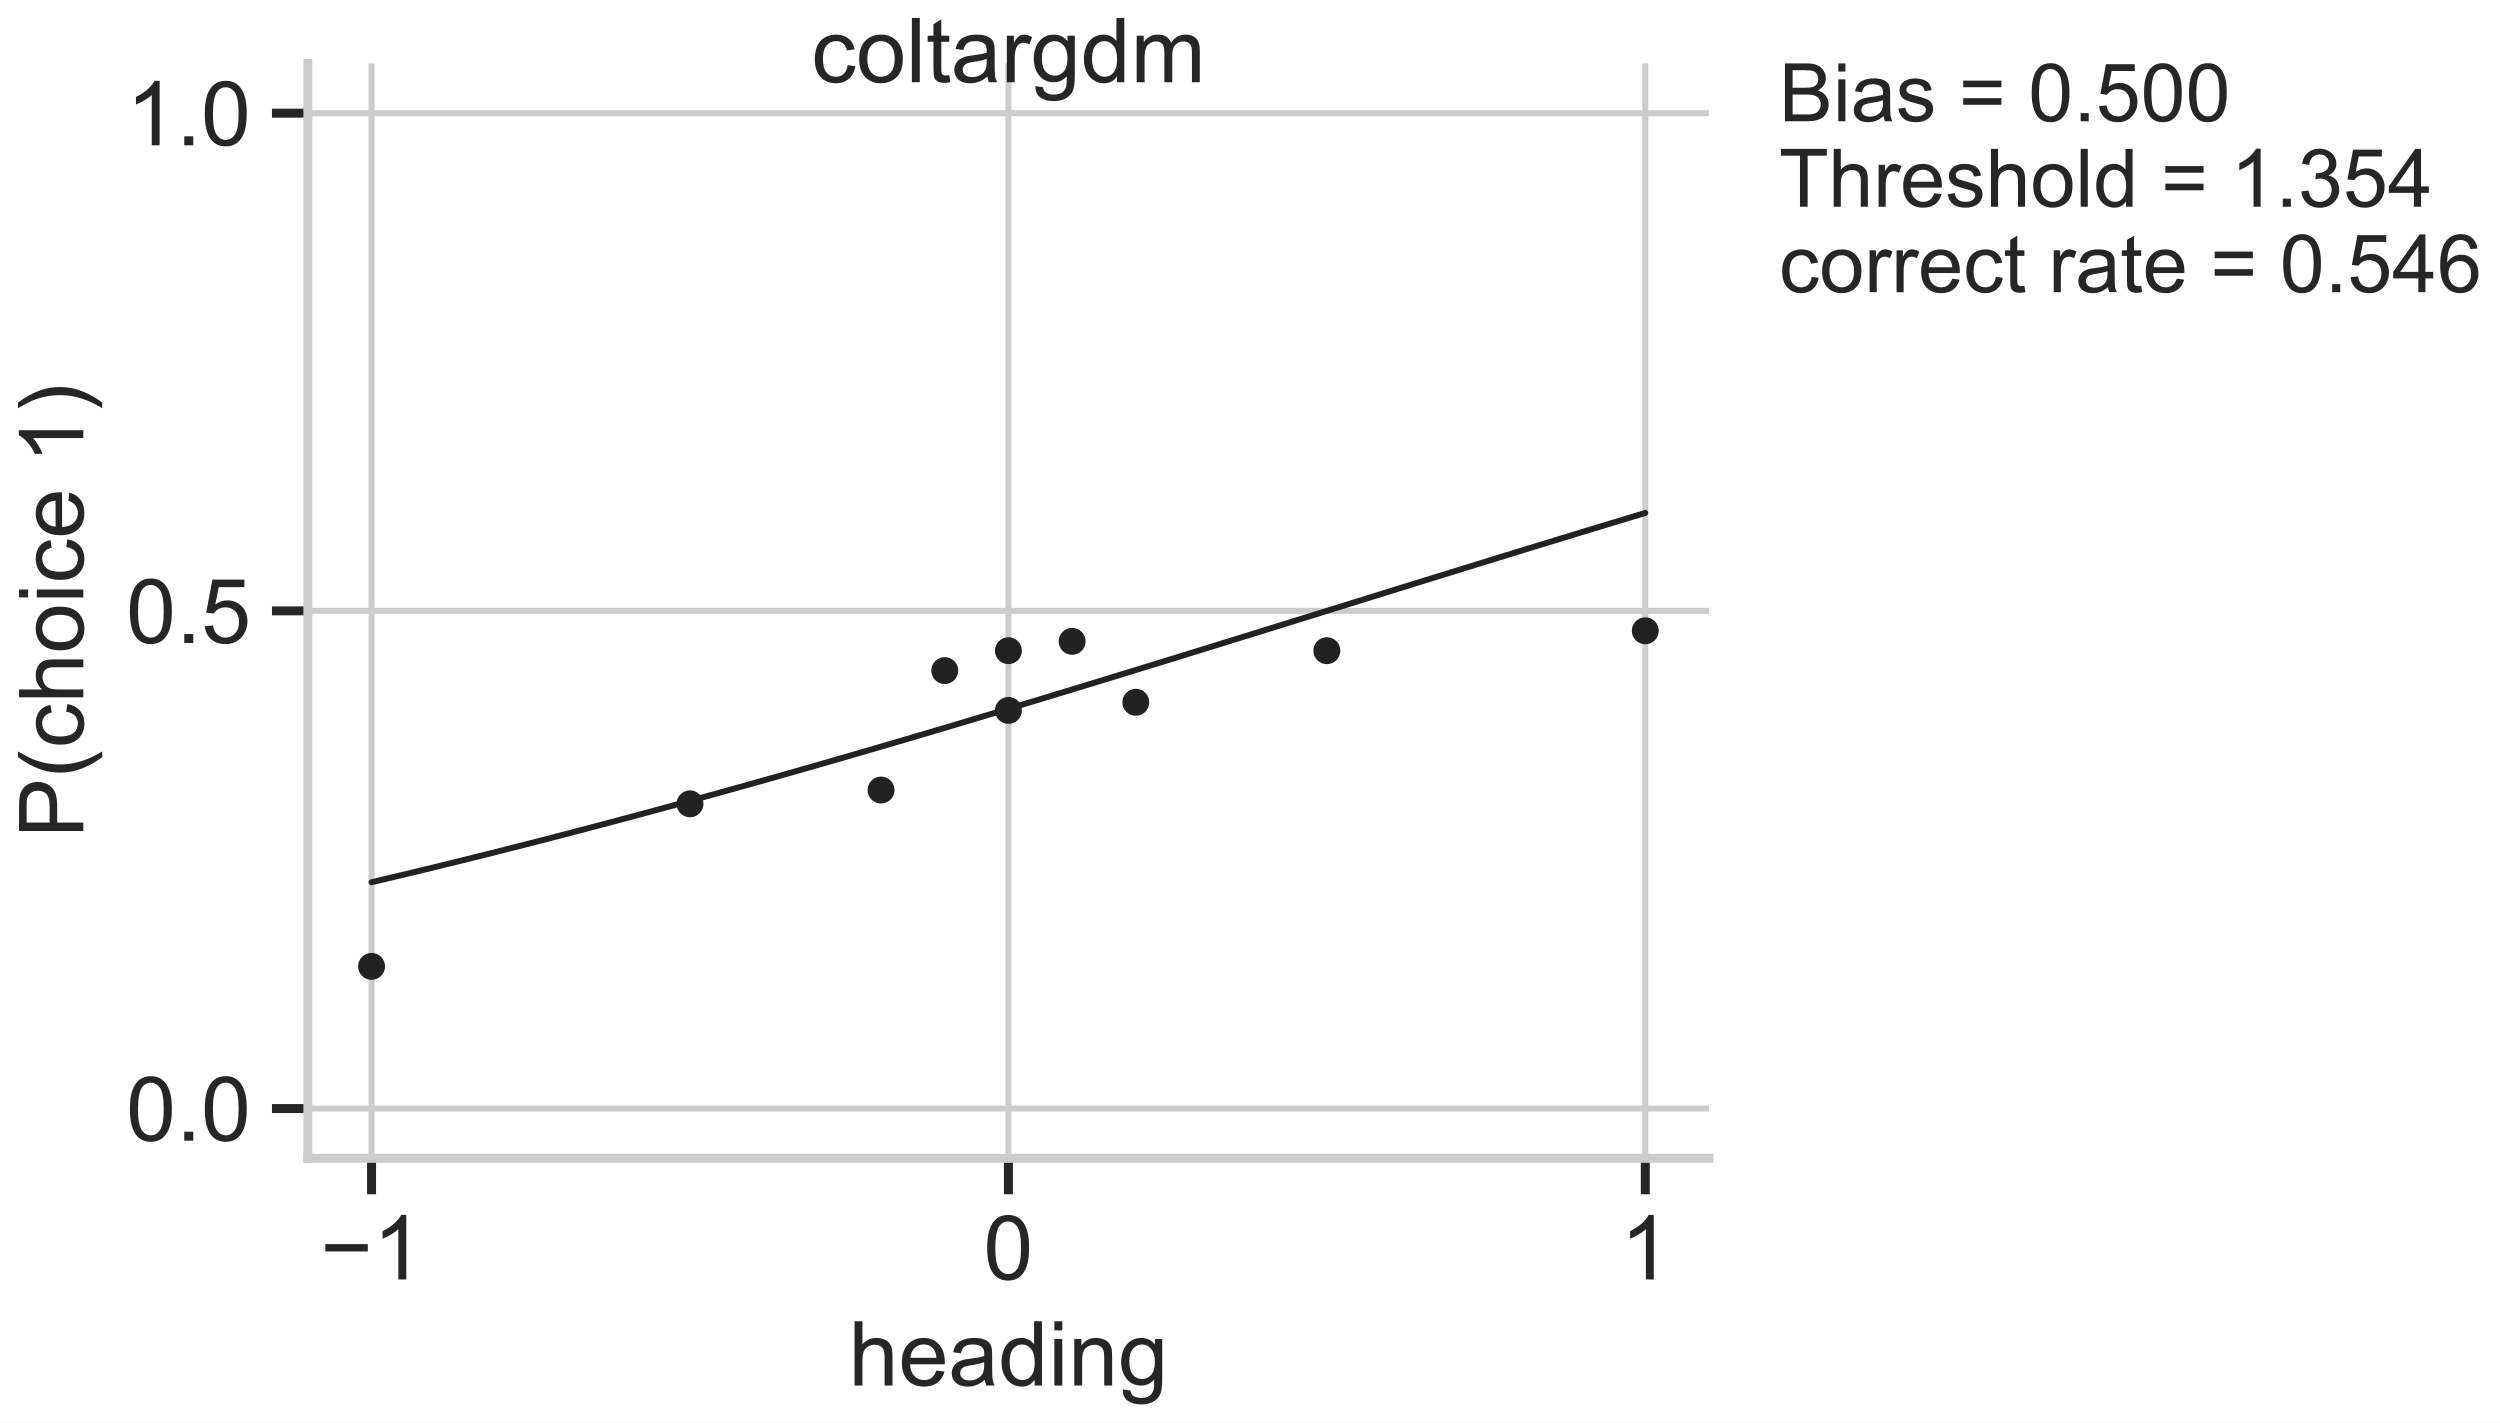
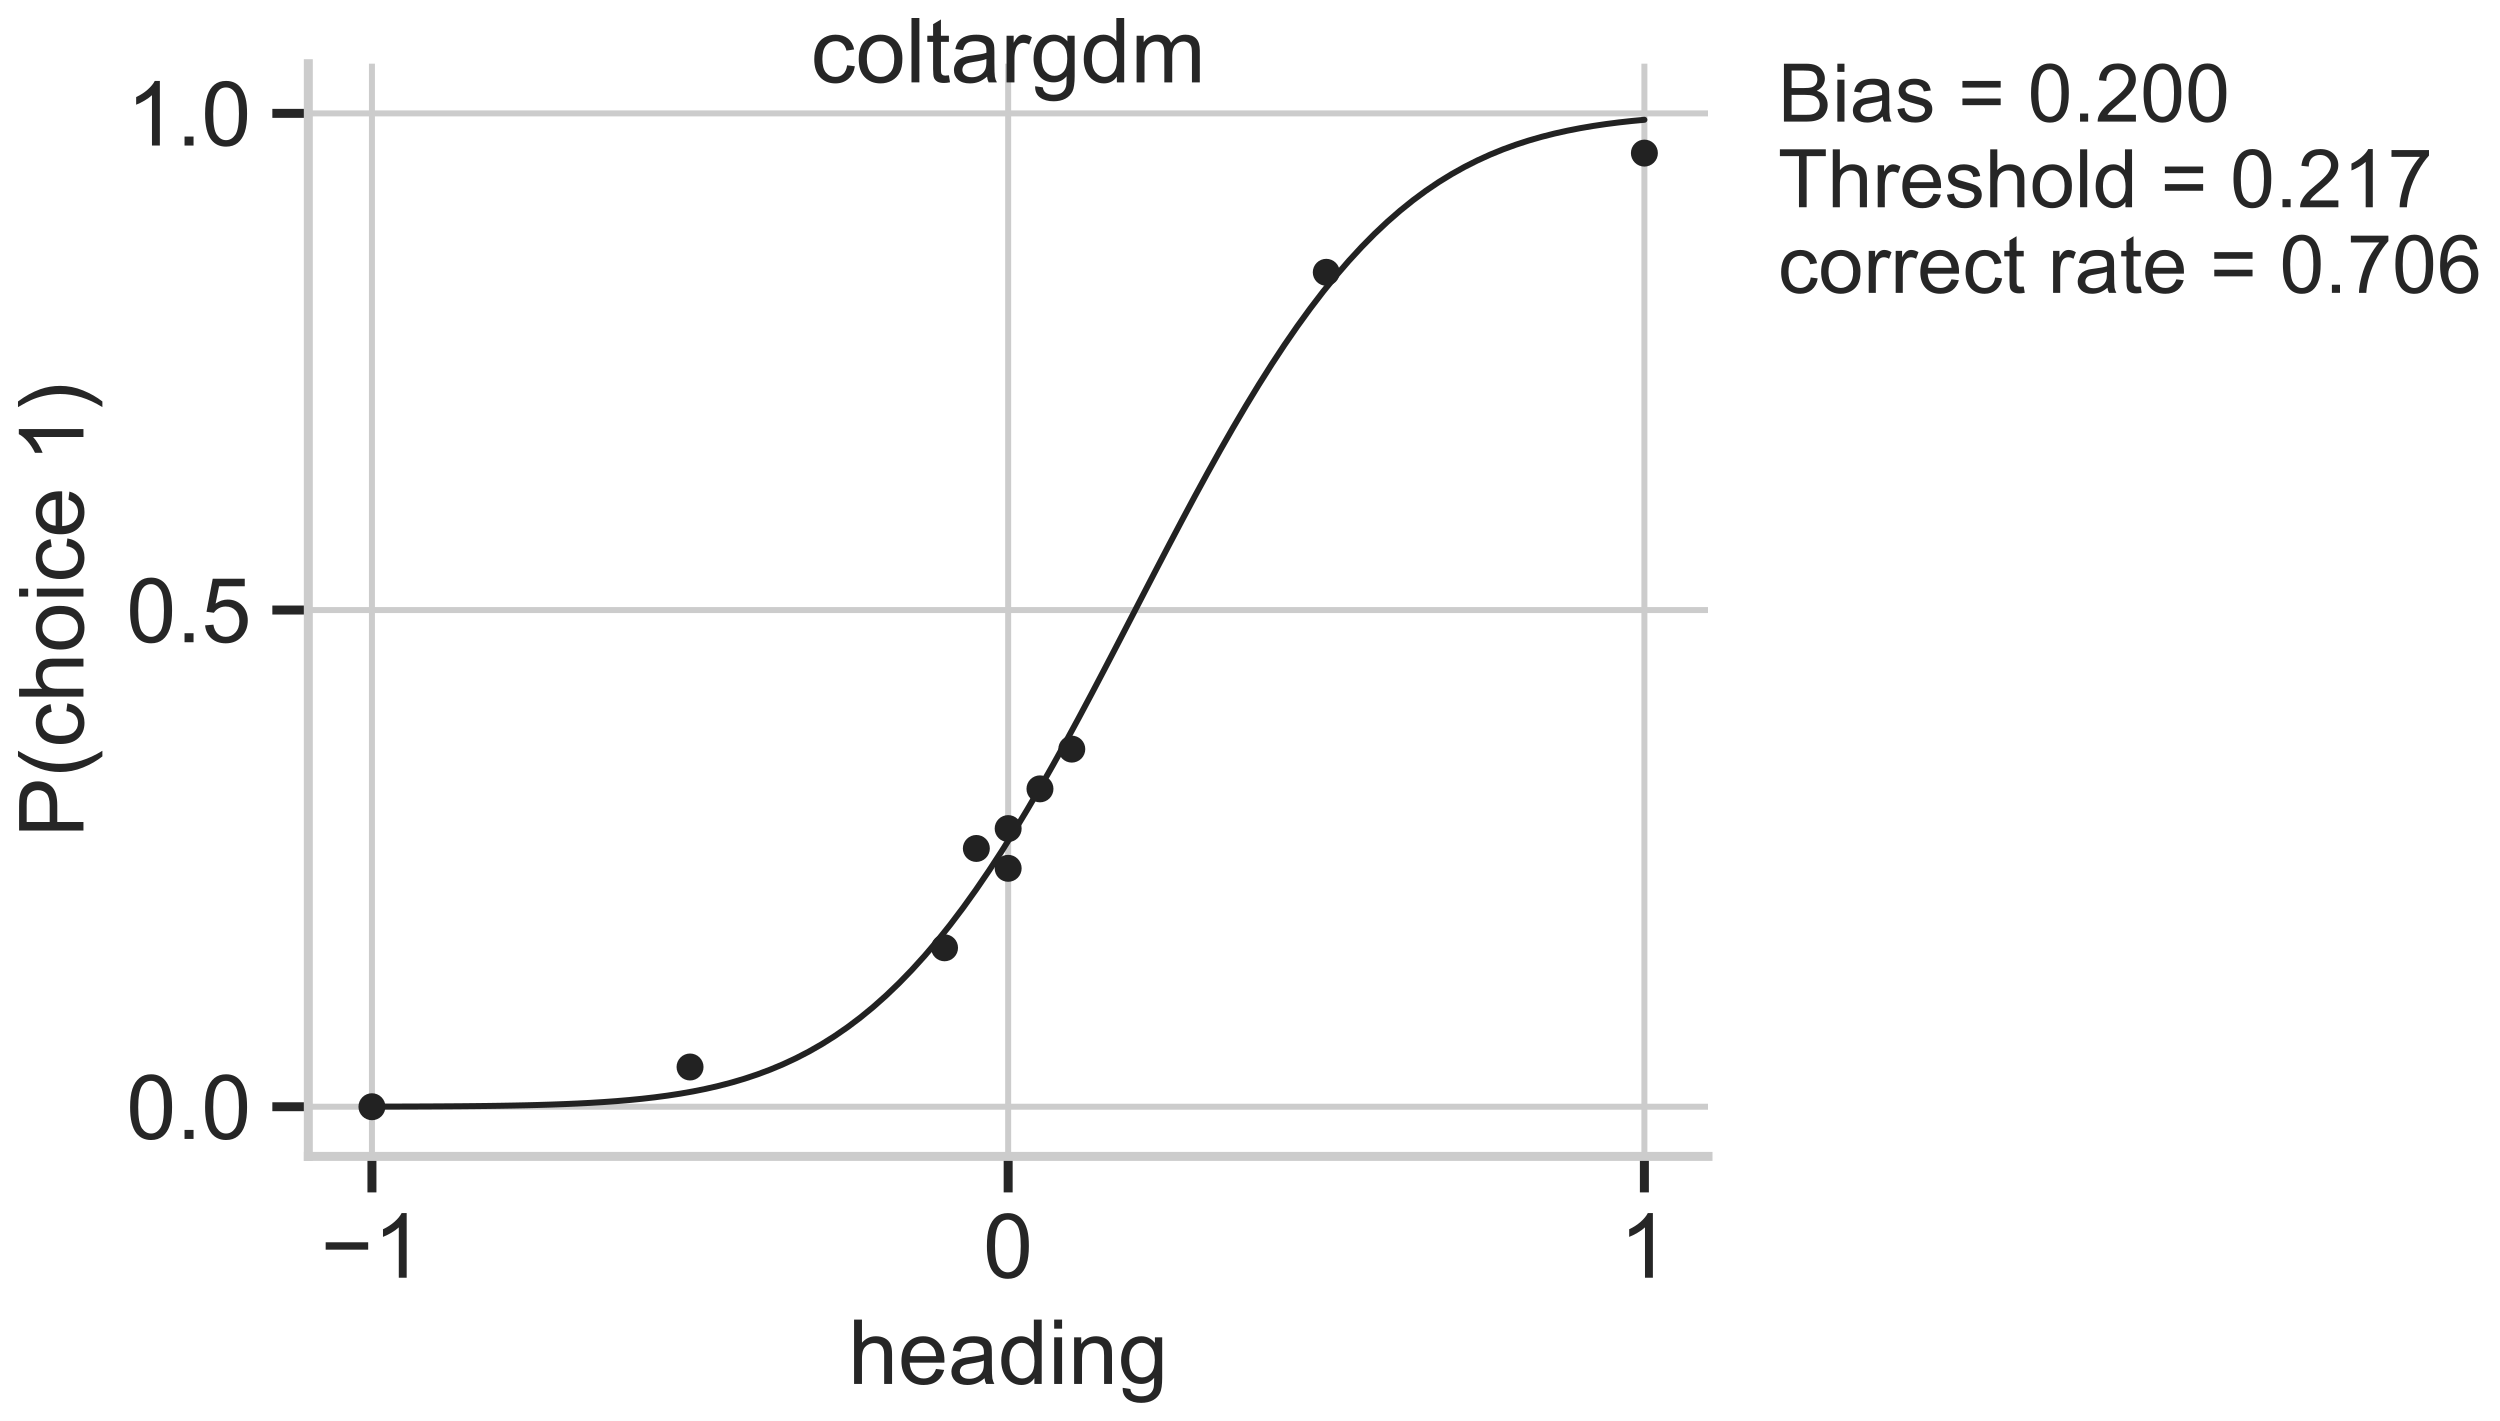
- <svg xmlns="http://www.w3.org/2000/svg" xmlns:xlink="http://www.w3.org/1999/xlink" width="417.6pt" height="237.6pt" viewBox="0 0 417.6 237.6" version="1.1">
+ <svg xmlns="http://www.w3.org/2000/svg" xmlns:xlink="http://www.w3.org/1999/xlink" width="417pt" height="237pt" viewBox="0 0 417 237" version="1.1">
  <defs>
    <style type="text/css">*{stroke-linejoin: round; stroke-linecap: butt}</style>
  </defs>
  <g id="figure_1">
    <g id="patch_1">
-       <path d="M 0 237.6  L 417.6 237.6  L 417.6 0  L 0 0  z " style="fill: #ffffff" />
+       <path d="M 0 237  L 417 237  L 417 0  L 0 0  z " style="fill: #ffffff" />
    </g>
    <g id="axes_1">
      <g id="patch_2">
-         <path d="M 51.427 193.488  L 285.467 193.488  L 285.467 10.592  L 51.427 10.592  L 51.427 193.488  z " style="fill: none" />
+         <path d="M 51.427 192.888  L 284.896 192.888  L 284.896 10.625  L 51.427 10.625  L 51.427 192.888  z " style="fill: none" />
      </g>
      <g id="matplotlib.axis_1">
        <g id="xtick_1">
          <g id="line2d_1">
-             <path d="M 62.065 193.488  L 62.065 10.592  " clip-path="url(#p897266a71b)" style="fill: none; stroke: #cccccc; stroke-linecap: round" />
+             <path d="M 62.039 192.888  L 62.039 10.625  " clip-path="url(#p15ad426d6b)" style="fill: none; stroke: #cccccc; stroke-linecap: round" />
          </g>
          <g id="line2d_2">
            <defs>
-               <path id="m487297c8ea" d="M 0 0  L 0 6  " style="stroke: #262626; stroke-width: 1.5" />
+               <path id="m1742e24b71" d="M 0 0  L 0 6  " style="stroke: #262626; stroke-width: 1.5" />
            </defs>
            <g>
-               <use xlink:href="#m487297c8ea" x="62.065" y="193.488" style="fill: #262626; stroke: #262626; stroke-width: 1.5" />
+               <use xlink:href="#m1742e24b71" x="62.039" y="192.888" style="fill: #262626; stroke: #262626; stroke-width: 1.5" />
            </g>
          </g>
          <g id="text_1">
-             <g style="fill: #262626" transform="translate(53.51382 213.7248) scale(0.15 -0.15)">
+             <g style="fill: #262626" transform="translate(53.48786 213.1248) scale(0.15 -0.15)">
              <defs>
                <path id="ArialMT-2212" d="M 3381 1997  L 356 1997  L 356 2522  L 3381 2522  L 3381 1997  z " transform="scale(0.015625)" />
                <path id="ArialMT-31" d="M 2384 0  L 1822 0  L 1822 3584  Q 1619 3391 1289 3197  Q 959 3003 697 2906  L 697 3450  Q 1169 3672 1522 3987  Q 1875 4303 2022 4600  L 2384 4600  L 2384 0  z " transform="scale(0.015625)" />
              </defs>
              <use xlink:href="#ArialMT-2212" />
              <use xlink:href="#ArialMT-31" x="58.398" />
            </g>
          </g>
        </g>
        <g id="xtick_2">
          <g id="line2d_3">
-             <path d="M 168.447 193.488  L 168.447 10.592  " clip-path="url(#p897266a71b)" style="fill: none; stroke: #cccccc; stroke-linecap: round" />
+             <path d="M 168.161 192.888  L 168.161 10.625  " clip-path="url(#p15ad426d6b)" style="fill: none; stroke: #cccccc; stroke-linecap: round" />
          </g>
          <g id="line2d_4">
            <g>
-               <use xlink:href="#m487297c8ea" x="168.447" y="193.488" style="fill: #262626; stroke: #262626; stroke-width: 1.5" />
+               <use xlink:href="#m1742e24b71" x="168.161" y="192.888" style="fill: #262626; stroke: #262626; stroke-width: 1.5" />
            </g>
          </g>
          <g id="text_2">
-             <g style="fill: #262626" transform="translate(164.2762 213.7248) scale(0.15 -0.15)">
+             <g style="fill: #262626" transform="translate(163.9906 213.1248) scale(0.15 -0.15)">
              <defs>
                <path id="ArialMT-30" d="M 266 2259  Q 266 3072 433 3567  Q 600 4063 929 4331  Q 1259 4600 1759 4600  Q 2128 4600 2406 4451  Q 2684 4303 2865 4023  Q 3047 3744 3150 3342  Q 3253 2941 3253 2259  Q 3253 1453 3087 958  Q 2922 463 2592 192  Q 2263 -78 1759 -78  Q 1097 -78 719 397  Q 266 969 266 2259  z M 844 2259  Q 844 1131 1108 757  Q 1372 384 1759 384  Q 2147 384 2411 759  Q 2675 1134 2675 2259  Q 2675 3391 2411 3762  Q 2147 4134 1753 4134  Q 1366 4134 1134 3806  Q 844 3388 844 2259  z " transform="scale(0.015625)" />
              </defs>
              <use xlink:href="#ArialMT-30" />
            </g>
          </g>
        </g>
        <g id="xtick_3">
          <g id="line2d_5">
-             <path d="M 274.829 193.488  L 274.829 10.592  " clip-path="url(#p897266a71b)" style="fill: none; stroke: #cccccc; stroke-linecap: round" />
+             <path d="M 274.284 192.888  L 274.284 10.625  " clip-path="url(#p15ad426d6b)" style="fill: none; stroke: #cccccc; stroke-linecap: round" />
          </g>
          <g id="line2d_6">
            <g>
-               <use xlink:href="#m487297c8ea" x="274.829" y="193.488" style="fill: #262626; stroke: #262626; stroke-width: 1.5" />
+               <use xlink:href="#m1742e24b71" x="274.284" y="192.888" style="fill: #262626; stroke: #262626; stroke-width: 1.5" />
            </g>
          </g>
          <g id="text_3">
-             <g style="fill: #262626" transform="translate(270.6582 213.7248) scale(0.15 -0.15)">
+             <g style="fill: #262626" transform="translate(270.1129 213.1248) scale(0.15 -0.15)">
              <use xlink:href="#ArialMT-31" />
            </g>
          </g>
        </g>
        <g id="text_4">
-           <g style="fill: #262626" transform="translate(141.7563 231.4427) scale(0.15 -0.15)">
+           <g style="fill: #262626" transform="translate(141.4707 230.8427) scale(0.15 -0.15)">
            <defs>
              <path id="ArialMT-68" d="M 422 0  L 422 4581  L 984 4581  L 984 2938  Q 1378 3394 1978 3394  Q 2347 3394 2619 3248  Q 2891 3103 3008 2847  Q 3125 2591 3125 2103  L 3125 0  L 2563 0  L 2563 2103  Q 2563 2525 2380 2717  Q 2197 2909 1863 2909  Q 1613 2909 1392 2779  Q 1172 2650 1078 2428  Q 984 2206 984 1816  L 984 0  L 422 0  z " transform="scale(0.015625)" />
              <path id="ArialMT-65" d="M 2694 1069  L 3275 997  Q 3138 488 2766 206  Q 2394 -75 1816 -75  Q 1088 -75 661 373  Q 234 822 234 1631  Q 234 2469 665 2931  Q 1097 3394 1784 3394  Q 2450 3394 2872 2941  Q 3294 2488 3294 1666  Q 3294 1616 3291 1516  L 816 1516  Q 847 969 1125 678  Q 1403 388 1819 388  Q 2128 388 2347 550  Q 2566 713 2694 1069  z M 847 1978  L 2700 1978  Q 2663 2397 2488 2606  Q 2219 2931 1791 2931  Q 1403 2931 1139 2672  Q 875 2413 847 1978  z " transform="scale(0.015625)" />
              <path id="ArialMT-61" d="M 2588 409  Q 2275 144 1986 34  Q 1697 -75 1366 -75  Q 819 -75 525 192  Q 231 459 231 875  Q 231 1119 342 1320  Q 453 1522 633 1644  Q 813 1766 1038 1828  Q 1203 1872 1538 1913  Q 2219 1994 2541 2106  Q 2544 2222 2544 2253  Q 2544 2597 2384 2738  Q 2169 2928 1744 2928  Q 1347 2928 1158 2789  Q 969 2650 878 2297  L 328 2372  Q 403 2725 575 2942  Q 747 3159 1072 3276  Q 1397 3394 1825 3394  Q 2250 3394 2515 3294  Q 2781 3194 2906 3042  Q 3031 2891 3081 2659  Q 3109 2516 3109 2141  L 3109 1391  Q 3109 606 3145 398  Q 3181 191 3288 0  L 2700 0  Q 2613 175 2588 409  z M 2541 1666  Q 2234 1541 1622 1453  Q 1275 1403 1131 1340  Q 988 1278 909 1158  Q 831 1038 831 891  Q 831 666 1001 516  Q 1172 366 1500 366  Q 1825 366 2078 508  Q 2331 650 2450 897  Q 2541 1088 2541 1459  L 2541 1666  z " transform="scale(0.015625)" />
              <path id="ArialMT-64" d="M 2575 0  L 2575 419  Q 2259 -75 1647 -75  Q 1250 -75 917 144  Q 584 363 401 755  Q 219 1147 219 1656  Q 219 2153 384 2558  Q 550 2963 881 3178  Q 1213 3394 1622 3394  Q 1922 3394 2156 3267  Q 2391 3141 2538 2938  L 2538 4581  L 3097 4581  L 3097 0  L 2575 0  z M 797 1656  Q 797 1019 1065 703  Q 1334 388 1700 388  Q 2069 388 2326 689  Q 2584 991 2584 1609  Q 2584 2291 2321 2609  Q 2059 2928 1675 2928  Q 1300 2928 1048 2622  Q 797 2316 797 1656  z " transform="scale(0.015625)" />
              <path id="ArialMT-69" d="M 425 3934  L 425 4581  L 988 4581  L 988 3934  L 425 3934  z M 425 0  L 425 3319  L 988 3319  L 988 0  L 425 0  z " transform="scale(0.015625)" />
              <path id="ArialMT-6e" d="M 422 0  L 422 3319  L 928 3319  L 928 2847  Q 1294 3394 1984 3394  Q 2284 3394 2536 3286  Q 2788 3178 2913 3003  Q 3038 2828 3088 2588  Q 3119 2431 3119 2041  L 3119 0  L 2556 0  L 2556 2019  Q 2556 2363 2490 2533  Q 2425 2703 2258 2804  Q 2091 2906 1866 2906  Q 1506 2906 1245 2678  Q 984 2450 984 1813  L 984 0  L 422 0  z " transform="scale(0.015625)" />
              <path id="ArialMT-67" d="M 319 -275  L 866 -356  Q 900 -609 1056 -725  Q 1266 -881 1628 -881  Q 2019 -881 2231 -725  Q 2444 -569 2519 -288  Q 2563 -116 2559 434  Q 2191 0 1641 0  Q 956 0 581 494  Q 206 988 206 1678  Q 206 2153 378 2554  Q 550 2956 876 3175  Q 1203 3394 1644 3394  Q 2231 3394 2613 2919  L 2613 3319  L 3131 3319  L 3131 450  Q 3131 -325 2973 -648  Q 2816 -972 2473 -1159  Q 2131 -1347 1631 -1347  Q 1038 -1347 672 -1080  Q 306 -813 319 -275  z M 784 1719  Q 784 1066 1043 766  Q 1303 466 1694 466  Q 2081 466 2343 764  Q 2606 1063 2606 1700  Q 2606 2309 2336 2618  Q 2066 2928 1684 2928  Q 1309 2928 1046 2623  Q 784 2319 784 1719  z " transform="scale(0.015625)" />
            </defs>
            <use xlink:href="#ArialMT-68" />
            <use xlink:href="#ArialMT-65" x="55.615" />
            <use xlink:href="#ArialMT-61" x="111.23" />
            <use xlink:href="#ArialMT-64" x="166.846" />
            <use xlink:href="#ArialMT-69" x="222.461" />
            <use xlink:href="#ArialMT-6e" x="244.678" />
            <use xlink:href="#ArialMT-67" x="300.293" />
          </g>
        </g>
      </g>
      <g id="matplotlib.axis_2">
        <g id="ytick_1">
          <g id="line2d_7">
-             <path d="M 51.427 185.175  L 285.467 185.175  " clip-path="url(#p897266a71b)" style="fill: none; stroke: #cccccc; stroke-linecap: round" />
+             <path d="M 51.427 184.603  L 284.896 184.603  " clip-path="url(#p15ad426d6b)" style="fill: none; stroke: #cccccc; stroke-linecap: round" />
          </g>
          <g id="line2d_8">
            <defs>
-               <path id="m8ece811cb2" d="M 0 0  L -6 0  " style="stroke: #262626; stroke-width: 1.5" />
+               <path id="m2092123796" d="M 0 0  L -6 0  " style="stroke: #262626; stroke-width: 1.5" />
            </defs>
            <g>
-               <use xlink:href="#m8ece811cb2" x="51.427" y="185.175" style="fill: #262626; stroke: #262626; stroke-width: 1.5" />
+               <use xlink:href="#m2092123796" x="51.427" y="184.603" style="fill: #262626; stroke: #262626; stroke-width: 1.5" />
            </g>
          </g>
          <g id="text_5">
-             <g style="fill: #262626" transform="translate(21.0768 190.5429) scale(0.15 -0.15)">
+             <g style="fill: #262626" transform="translate(21.0768 189.9717) scale(0.15 -0.15)">
              <defs>
                <path id="ArialMT-2e" d="M 581 0  L 581 641  L 1222 641  L 1222 0  L 581 0  z " transform="scale(0.015625)" />
              </defs>
              <use xlink:href="#ArialMT-30" />
              <use xlink:href="#ArialMT-2e" x="55.615" />
              <use xlink:href="#ArialMT-30" x="83.398" />
            </g>
          </g>
        </g>
        <g id="ytick_2">
          <g id="line2d_9">
-             <path d="M 51.427 102.04  L 285.467 102.04  " clip-path="url(#p897266a71b)" style="fill: none; stroke: #cccccc; stroke-linecap: round" />
+             <path d="M 51.427 101.757  L 284.896 101.757  " clip-path="url(#p15ad426d6b)" style="fill: none; stroke: #cccccc; stroke-linecap: round" />
          </g>
          <g id="line2d_10">
            <g>
-               <use xlink:href="#m8ece811cb2" x="51.427" y="102.04" style="fill: #262626; stroke: #262626; stroke-width: 1.5" />
+               <use xlink:href="#m2092123796" x="51.427" y="101.757" style="fill: #262626; stroke: #262626; stroke-width: 1.5" />
            </g>
          </g>
          <g id="text_6">
-             <g style="fill: #262626" transform="translate(21.0768 107.4082) scale(0.15 -0.15)">
+             <g style="fill: #262626" transform="translate(21.0768 107.1251) scale(0.15 -0.15)">
              <defs>
                <path id="ArialMT-35" d="M 266 1200  L 856 1250  Q 922 819 1161 601  Q 1400 384 1738 384  Q 2144 384 2425 690  Q 2706 997 2706 1503  Q 2706 1984 2436 2262  Q 2166 2541 1728 2541  Q 1456 2541 1237 2417  Q 1019 2294 894 2097  L 366 2166  L 809 4519  L 3088 4519  L 3088 3981  L 1259 3981  L 1013 2750  Q 1425 3038 1878 3038  Q 2478 3038 2890 2622  Q 3303 2206 3303 1553  Q 3303 931 2941 478  Q 2500 -78 1738 -78  Q 1113 -78 717 272  Q 322 622 266 1200  z " transform="scale(0.015625)" />
              </defs>
              <use xlink:href="#ArialMT-30" />
              <use xlink:href="#ArialMT-2e" x="55.615" />
              <use xlink:href="#ArialMT-35" x="83.398" />
            </g>
          </g>
        </g>
        <g id="ytick_3">
          <g id="line2d_11">
-             <path d="M 51.427 18.905  L 285.467 18.905  " clip-path="url(#p897266a71b)" style="fill: none; stroke: #cccccc; stroke-linecap: round" />
+             <path d="M 51.427 18.91  L 284.896 18.91  " clip-path="url(#p15ad426d6b)" style="fill: none; stroke: #cccccc; stroke-linecap: round" />
          </g>
          <g id="line2d_12">
            <g>
-               <use xlink:href="#m8ece811cb2" x="51.427" y="18.905" style="fill: #262626; stroke: #262626; stroke-width: 1.5" />
+               <use xlink:href="#m2092123796" x="51.427" y="18.91" style="fill: #262626; stroke: #262626; stroke-width: 1.5" />
            </g>
          </g>
          <g id="text_7">
-             <g style="fill: #262626" transform="translate(21.0768 24.2735) scale(0.15 -0.15)">
+             <g style="fill: #262626" transform="translate(21.0768 24.2785) scale(0.15 -0.15)">
              <use xlink:href="#ArialMT-31" />
              <use xlink:href="#ArialMT-2e" x="55.615" />
              <use xlink:href="#ArialMT-30" x="83.398" />
            </g>
          </g>
        </g>
        <g id="text_8">
-           <g style="fill: #262626" transform="translate(13.91977 139.9699) rotate(-90) scale(0.15 -0.15)">
+           <g style="fill: #262626" transform="translate(13.91977 139.6868) rotate(-90) scale(0.15 -0.15)">
            <defs>
              <path id="ArialMT-50" d="M 494 0  L 494 4581  L 2222 4581  Q 2678 4581 2919 4538  Q 3256 4481 3484 4323  Q 3713 4166 3852 3881  Q 3991 3597 3991 3256  Q 3991 2672 3619 2267  Q 3247 1863 2275 1863  L 1100 1863  L 1100 0  L 494 0  z M 1100 2403  L 2284 2403  Q 2872 2403 3119 2622  Q 3366 2841 3366 3238  Q 3366 3525 3220 3729  Q 3075 3934 2838 4000  Q 2684 4041 2272 4041  L 1100 4041  L 1100 2403  z " transform="scale(0.015625)" />
              <path id="ArialMT-28" d="M 1497 -1347  Q 1031 -759 709 28  Q 388 816 388 1659  Q 388 2403 628 3084  Q 909 3875 1497 4659  L 1900 4659  Q 1522 4009 1400 3731  Q 1209 3300 1100 2831  Q 966 2247 966 1656  Q 966 153 1900 -1347  L 1497 -1347  z " transform="scale(0.015625)" />
              <path id="ArialMT-63" d="M 2588 1216  L 3141 1144  Q 3050 572 2676 248  Q 2303 -75 1759 -75  Q 1078 -75 664 370  Q 250 816 250 1647  Q 250 2184 428 2587  Q 606 2991 970 3192  Q 1334 3394 1763 3394  Q 2303 3394 2647 3120  Q 2991 2847 3088 2344  L 2541 2259  Q 2463 2594 2264 2762  Q 2066 2931 1784 2931  Q 1359 2931 1093 2626  Q 828 2322 828 1663  Q 828 994 1084 691  Q 1341 388 1753 388  Q 2084 388 2306 591  Q 2528 794 2588 1216  z " transform="scale(0.015625)" />
              <path id="ArialMT-6f" d="M 213 1659  Q 213 2581 725 3025  Q 1153 3394 1769 3394  Q 2453 3394 2887 2945  Q 3322 2497 3322 1706  Q 3322 1066 3130 698  Q 2938 331 2570 128  Q 2203 -75 1769 -75  Q 1072 -75 642 372  Q 213 819 213 1659  z M 791 1659  Q 791 1022 1069 705  Q 1347 388 1769 388  Q 2188 388 2466 706  Q 2744 1025 2744 1678  Q 2744 2294 2464 2611  Q 2184 2928 1769 2928  Q 1347 2928 1069 2612  Q 791 2297 791 1659  z " transform="scale(0.015625)" />
              <path id="ArialMT-20" transform="scale(0.015625)" />
              <path id="ArialMT-29" d="M 791 -1347  L 388 -1347  Q 1322 153 1322 1656  Q 1322 2244 1188 2822  Q 1081 3291 891 3722  Q 769 4003 388 4659  L 791 4659  Q 1378 3875 1659 3084  Q 1900 2403 1900 1659  Q 1900 816 1576 28  Q 1253 -759 791 -1347  z " transform="scale(0.015625)" />
            </defs>
            <use xlink:href="#ArialMT-50" />
            <use xlink:href="#ArialMT-28" x="66.699" />
            <use xlink:href="#ArialMT-63" x="100" />
            <use xlink:href="#ArialMT-68" x="150" />
            <use xlink:href="#ArialMT-6f" x="205.615" />
            <use xlink:href="#ArialMT-69" x="261.23" />
            <use xlink:href="#ArialMT-63" x="283.447" />
            <use xlink:href="#ArialMT-65" x="333.447" />
            <use xlink:href="#ArialMT-20" x="389.062" />
            <use xlink:href="#ArialMT-31" x="416.846" />
            <use xlink:href="#ArialMT-29" x="472.461" />
          </g>
        </g>
      </g>
      <g id="line2d_13">
        <defs>
-           <path id="m75b7e77300" d="M 0 1.75  C 0.464 1.75 0.909 1.566 1.237 1.237  C 1.566 0.909 1.75 0.464 1.75 0  C 1.75 -0.464 1.566 -0.909 1.237 -1.237  C 0.909 -1.566 0.464 -1.75 0 -1.75  C -0.464 -1.75 -0.909 -1.566 -1.237 -1.237  C -1.566 -0.909 -1.75 -0.464 -1.75 0  C -1.75 0.464 -1.566 0.909 -1.237 1.237  C -0.909 1.566 -0.464 1.75 0 1.75  z " style="stroke: #222222" />
+           <path id="m984e5dd1da" d="M 0 1.75  C 0.464 1.75 0.909 1.566 1.237 1.237  C 1.566 0.909 1.75 0.464 1.75 0  C 1.75 -0.464 1.566 -0.909 1.237 -1.237  C 0.909 -1.566 0.464 -1.75 0 -1.75  C -0.464 -1.75 -0.909 -1.566 -1.237 -1.237  C -1.566 -0.909 -1.75 -0.464 -1.75 0  C -1.75 0.464 -1.566 0.909 -1.237 1.237  C -0.909 1.566 -0.464 1.75 0 1.75  z " style="stroke: #222222" />
        </defs>
-         <g clip-path="url(#p897266a71b)">
-           <use xlink:href="#m75b7e77300" x="62.065" y="161.422" style="fill: #222222; stroke: #222222" />
-           <use xlink:href="#m75b7e77300" x="274.829" y="105.365" style="fill: #222222; stroke: #222222" />
-           <use xlink:href="#m75b7e77300" x="115.256" y="134.276" style="fill: #222222; stroke: #222222" />
-           <use xlink:href="#m75b7e77300" x="221.638" y="108.691" style="fill: #222222; stroke: #222222" />
-           <use xlink:href="#m75b7e77300" x="147.171" y="131.968" style="fill: #222222; stroke: #222222" />
-           <use xlink:href="#m75b7e77300" x="189.723" y="117.309" style="fill: #222222; stroke: #222222" />
-           <use xlink:href="#m75b7e77300" x="157.809" y="112.016" style="fill: #222222; stroke: #222222" />
-           <use xlink:href="#m75b7e77300" x="179.085" y="107.13" style="fill: #222222; stroke: #222222" />
-           <use xlink:href="#m75b7e77300" x="168.447" y="108.691" style="fill: #222222; stroke: #222222" />
-           <use xlink:href="#m75b7e77300" x="168.447" y="118.667" style="fill: #222222; stroke: #222222" />
+         <g clip-path="url(#p15ad426d6b)">
+           <use xlink:href="#m984e5dd1da" x="62.039" y="184.603" style="fill: #222222; stroke: #222222" />
+           <use xlink:href="#m984e5dd1da" x="274.284" y="25.538" style="fill: #222222; stroke: #222222" />
+           <use xlink:href="#m984e5dd1da" x="115.1" y="177.976" style="fill: #222222; stroke: #222222" />
+           <use xlink:href="#m984e5dd1da" x="221.222" y="45.421" style="fill: #222222; stroke: #222222" />
+           <use xlink:href="#m984e5dd1da" x="157.549" y="158.092" style="fill: #222222; stroke: #222222" />
+           <use xlink:href="#m984e5dd1da" x="178.774" y="124.954" style="fill: #222222; stroke: #222222" />
+           <use xlink:href="#m984e5dd1da" x="162.855" y="141.523" style="fill: #222222; stroke: #222222" />
+           <use xlink:href="#m984e5dd1da" x="173.467" y="131.582" style="fill: #222222; stroke: #222222" />
+           <use xlink:href="#m984e5dd1da" x="168.161" y="144.837" style="fill: #222222; stroke: #222222" />
+           <use xlink:href="#m984e5dd1da" x="168.161" y="138.209" style="fill: #222222; stroke: #222222" />
        </g>
      </g>
      <g id="line2d_14">
-         <path d="M 62.065 147.368  L 64.214 146.861  L 66.363 146.35  L 68.512 145.836  L 70.662 145.317  L 72.811 144.796  L 74.96 144.27  L 77.109 143.741  L 79.258 143.208  L 81.407 142.672  L 83.556 142.132  L 85.705 141.588  L 87.855 141.041  L 90.004 140.491  L 92.153 139.937  L 94.302 139.38  L 96.451 138.819  L 98.6 138.255  L 100.749 137.688  L 102.898 137.117  L 105.048 136.544  L 107.197 135.967  L 109.346 135.387  L 111.495 134.804  L 113.644 134.218  L 115.793 133.629  L 117.942 133.037  L 120.092 132.442  L 122.241 131.844  L 124.39 131.243  L 126.539 130.64  L 128.688 130.034  L 130.837 129.425  L 132.986 128.814  L 135.135 128.2  L 137.285 127.584  L 139.434 126.965  L 141.583 126.344  L 143.732 125.72  L 145.881 125.094  L 148.03 124.466  L 150.179 123.836  L 152.328 123.203  L 154.478 122.569  L 156.627 121.932  L 158.776 121.294  L 160.925 120.653  L 163.074 120.011  L 165.223 119.367  L 167.372 118.721  L 169.521 118.074  L 171.671 117.425  L 173.82 116.775  L 175.969 116.123  L 178.118 115.469  L 180.267 114.815  L 182.416 114.159  L 184.565 113.501  L 186.715 112.843  L 188.864 112.184  L 191.013 111.523  L 193.162 110.862  L 195.311 110.199  L 197.46 109.536  L 199.609 108.872  L 201.758 108.208  L 203.908 107.543  L 206.057 106.877  L 208.206 106.211  L 210.355 105.544  L 212.504 104.877  L 214.653 104.21  L 216.802 103.542  L 218.951 102.875  L 221.101 102.207  L 223.25 101.539  L 225.399 100.871  L 227.548 100.204  L 229.697 99.536  L 231.846 98.869  L 233.995 98.202  L 236.145 97.536  L 238.294 96.87  L 240.443 96.204  L 242.592 95.539  L 244.741 94.875  L 246.89 94.212  L 249.039 93.549  L 251.188 92.887  L 253.338 92.226  L 255.487 91.566  L 257.636 90.907  L 259.785 90.25  L 261.934 89.593  L 264.083 88.938  L 266.232 88.284  L 268.381 87.631  L 270.531 86.98  L 272.68 86.33  L 274.829 85.682  " clip-path="url(#p897266a71b)" style="fill: none; stroke: #222222; stroke-linecap: round" />
+         <path d="M 62.039 184.587  L 64.183 184.583  L 66.327 184.577  L 68.471 184.57  L 70.615 184.561  L 72.758 184.55  L 74.902 184.536  L 77.046 184.52  L 79.19 184.499  L 81.334 184.474  L 83.478 184.443  L 85.622 184.405  L 87.766 184.36  L 89.91 184.305  L 92.053 184.239  L 94.197 184.16  L 96.341 184.067  L 98.485 183.956  L 100.629 183.825  L 102.773 183.67  L 104.917 183.489  L 107.061 183.278  L 109.204 183.032  L 111.348 182.747  L 113.492 182.418  L 115.636 182.04  L 117.78 181.607  L 119.924 181.114  L 122.068 180.553  L 124.212 179.919  L 126.356 179.204  L 128.499 178.401  L 130.643 177.504  L 132.787 176.504  L 134.931 175.395  L 137.075 174.169  L 139.219 172.82  L 141.363 171.34  L 143.507 169.724  L 145.651 167.967  L 147.794 166.062  L 149.938 164.007  L 152.082 161.797  L 154.226 159.431  L 156.37 156.906  L 158.514 154.225  L 160.658 151.387  L 162.802 148.395  L 164.945 145.255  L 167.089 141.97  L 169.233 138.548  L 171.377 134.997  L 173.521 131.327  L 175.665 127.549  L 177.809 123.674  L 179.953 119.717  L 182.097 115.691  L 184.24 111.61  L 186.384 107.492  L 188.528 103.35  L 190.672 99.203  L 192.816 95.065  L 194.96 90.954  L 197.104 86.885  L 199.248 82.873  L 201.392 78.934  L 203.535 75.081  L 205.679 71.327  L 207.823 67.683  L 209.967 64.162  L 212.111 60.771  L 214.255 57.519  L 216.399 54.412  L 218.543 51.456  L 220.686 48.654  L 222.83 46.008  L 224.974 43.521  L 227.118 41.191  L 229.262 39.017  L 231.406 36.997  L 233.55 35.127  L 235.694 33.403  L 237.838 31.819  L 239.981 30.37  L 242.125 29.05  L 244.269 27.852  L 246.413 26.769  L 248.557 25.793  L 250.701 24.918  L 252.845 24.137  L 254.989 23.441  L 257.133 22.824  L 259.276 22.28  L 261.42 21.801  L 263.564 21.381  L 265.708 21.015  L 267.852 20.697  L 269.996 20.422  L 272.14 20.184  L 274.284 19.98  " clip-path="url(#p15ad426d6b)" style="fill: none; stroke: #222222; stroke-linecap: round" />
      </g>
      <g id="patch_3">
-         <path d="M 51.427 193.488  L 51.427 10.592  " style="fill: none; stroke: #cccccc; stroke-width: 1.5; stroke-linejoin: miter; stroke-linecap: square" />
+         <path d="M 51.427 192.888  L 51.427 10.625  " style="fill: none; stroke: #cccccc; stroke-width: 1.5; stroke-linejoin: miter; stroke-linecap: square" />
      </g>
      <g id="patch_4">
-         <path d="M 51.427 193.488  L 285.467 193.488  " style="fill: none; stroke: #cccccc; stroke-width: 1.5; stroke-linejoin: miter; stroke-linecap: square" />
+         <path d="M 51.427 192.888  L 284.896 192.888  " style="fill: none; stroke: #cccccc; stroke-width: 1.5; stroke-linejoin: miter; stroke-linecap: square" />
      </g>
      <g id="text_9">
        <g id="patch_5">
-           <path d="M 293.119 55.545  L 418.65 55.545  L 418.65 6.542  L 293.119 6.542  z " style="fill: #ffffff; opacity: 0.7" />
-         </g>
-         <g style="fill: #262626" transform="translate(297.1691 20.25472) scale(0.135 -0.135)">
+           <path d="M 292.519 55.579  L 418.05 55.579  L 418.05 6.575  L 292.519 6.575  z " style="fill: #ffffff; opacity: 0.7" />
+         </g>
+         <g style="fill: #262626" transform="translate(296.5693 20.28852) scale(0.135 -0.135)">
          <defs>
            <path id="ArialMT-42" d="M 469 0  L 469 4581  L 2188 4581  Q 2713 4581 3030 4442  Q 3347 4303 3526 4014  Q 3706 3725 3706 3409  Q 3706 3116 3547 2856  Q 3388 2597 3066 2438  Q 3481 2316 3704 2022  Q 3928 1728 3928 1328  Q 3928 1006 3792 729  Q 3656 453 3456 303  Q 3256 153 2954 76  Q 2653 0 2216 0  L 469 0  z M 1075 2656  L 2066 2656  Q 2469 2656 2644 2709  Q 2875 2778 2992 2937  Q 3109 3097 3109 3338  Q 3109 3566 3000 3739  Q 2891 3913 2687 3977  Q 2484 4041 1991 4041  L 1075 4041  L 1075 2656  z M 1075 541  L 2216 541  Q 2509 541 2628 563  Q 2838 600 2978 687  Q 3119 775 3209 942  Q 3300 1109 3300 1328  Q 3300 1584 3169 1773  Q 3038 1963 2805 2039  Q 2572 2116 2134 2116  L 1075 2116  L 1075 541  z " transform="scale(0.015625)" />
            <path id="ArialMT-73" d="M 197 991  L 753 1078  Q 800 744 1014 566  Q 1228 388 1613 388  Q 2000 388 2187 545  Q 2375 703 2375 916  Q 2375 1106 2209 1216  Q 2094 1291 1634 1406  Q 1016 1563 777 1677  Q 538 1791 414 1992  Q 291 2194 291 2438  Q 291 2659 392 2848  Q 494 3038 669 3163  Q 800 3259 1026 3326  Q 1253 3394 1513 3394  Q 1903 3394 2198 3281  Q 2494 3169 2634 2976  Q 2775 2784 2828 2463  L 2278 2388  Q 2241 2644 2061 2787  Q 1881 2931 1553 2931  Q 1166 2931 1000 2803  Q 834 2675 834 2503  Q 834 2394 903 2306  Q 972 2216 1119 2156  Q 1203 2125 1616 2013  Q 2213 1853 2448 1751  Q 2684 1650 2818 1456  Q 2953 1263 2953 975  Q 2953 694 2789 445  Q 2625 197 2315 61  Q 2006 -75 1616 -75  Q 969 -75 630 194  Q 291 463 197 991  z " transform="scale(0.015625)" />
            <path id="ArialMT-3d" d="M 3381 2694  L 356 2694  L 356 3219  L 3381 3219  L 3381 2694  z M 3381 1303  L 356 1303  L 356 1828  L 3381 1828  L 3381 1303  z " transform="scale(0.015625)" />
+             <path id="ArialMT-32" d="M 3222 541  L 3222 0  L 194 0  Q 188 203 259 391  Q 375 700 629 1000  Q 884 1300 1366 1694  Q 2113 2306 2375 2664  Q 2638 3022 2638 3341  Q 2638 3675 2398 3904  Q 2159 4134 1775 4134  Q 1369 4134 1125 3890  Q 881 3647 878 3216  L 300 3275  Q 359 3922 746 4261  Q 1134 4600 1788 4600  Q 2447 4600 2831 4234  Q 3216 3869 3216 3328  Q 3216 3053 3103 2787  Q 2991 2522 2730 2228  Q 2469 1934 1863 1422  Q 1356 997 1212 845  Q 1069 694 975 541  L 3222 541  z " transform="scale(0.015625)" />
          </defs>
          <use xlink:href="#ArialMT-42" />
          <use xlink:href="#ArialMT-69" x="66.699" />
          <use xlink:href="#ArialMT-61" x="88.916" />
          <use xlink:href="#ArialMT-73" x="144.531" />
          <use xlink:href="#ArialMT-20" x="194.531" />
          <use xlink:href="#ArialMT-3d" x="222.314" />
          <use xlink:href="#ArialMT-20" x="280.713" />
          <use xlink:href="#ArialMT-30" x="308.496" />
          <use xlink:href="#ArialMT-2e" x="364.111" />
-           <use xlink:href="#ArialMT-35" x="391.895" />
+           <use xlink:href="#ArialMT-32" x="391.895" />
          <use xlink:href="#ArialMT-30" x="447.51" />
          <use xlink:href="#ArialMT-30" x="503.125" />
        </g>
-         <g style="fill: #262626" transform="translate(297.1691 34.5335) scale(0.135 -0.135)">
+         <g style="fill: #262626" transform="translate(296.5693 34.5673) scale(0.135 -0.135)">
          <defs>
            <path id="ArialMT-54" d="M 1659 0  L 1659 4041  L 150 4041  L 150 4581  L 3781 4581  L 3781 4041  L 2266 4041  L 2266 0  L 1659 0  z " transform="scale(0.015625)" />
            <path id="ArialMT-72" d="M 416 0  L 416 3319  L 922 3319  L 922 2816  Q 1116 3169 1280 3281  Q 1444 3394 1641 3394  Q 1925 3394 2219 3213  L 2025 2691  Q 1819 2813 1613 2813  Q 1428 2813 1281 2702  Q 1134 2591 1072 2394  Q 978 2094 978 1738  L 978 0  L 416 0  z " transform="scale(0.015625)" />
            <path id="ArialMT-6c" d="M 409 0  L 409 4581  L 972 4581  L 972 0  L 409 0  z " transform="scale(0.015625)" />
-             <path id="ArialMT-33" d="M 269 1209  L 831 1284  Q 928 806 1161 595  Q 1394 384 1728 384  Q 2125 384 2398 659  Q 2672 934 2672 1341  Q 2672 1728 2419 1979  Q 2166 2231 1775 2231  Q 1616 2231 1378 2169  L 1441 2663  Q 1497 2656 1531 2656  Q 1891 2656 2178 2843  Q 2466 3031 2466 3422  Q 2466 3731 2256 3934  Q 2047 4138 1716 4138  Q 1388 4138 1169 3931  Q 950 3725 888 3313  L 325 3413  Q 428 3978 793 4289  Q 1159 4600 1703 4600  Q 2078 4600 2393 4439  Q 2709 4278 2876 4000  Q 3044 3722 3044 3409  Q 3044 3113 2884 2869  Q 2725 2625 2413 2481  Q 2819 2388 3044 2092  Q 3269 1797 3269 1353  Q 3269 753 2831 336  Q 2394 -81 1725 -81  Q 1122 -81 723 278  Q 325 638 269 1209  z " transform="scale(0.015625)" />
-             <path id="ArialMT-34" d="M 2069 0  L 2069 1097  L 81 1097  L 81 1613  L 2172 4581  L 2631 4581  L 2631 1613  L 3250 1613  L 3250 1097  L 2631 1097  L 2631 0  L 2069 0  z M 2069 1613  L 2069 3678  L 634 1613  L 2069 1613  z " transform="scale(0.015625)" />
+             <path id="ArialMT-37" d="M 303 3981  L 303 4522  L 3269 4522  L 3269 4084  Q 2831 3619 2401 2847  Q 1972 2075 1738 1259  Q 1569 684 1522 0  L 944 0  Q 953 541 1156 1306  Q 1359 2072 1739 2783  Q 2119 3494 2547 3981  L 303 3981  z " transform="scale(0.015625)" />
          </defs>
          <use xlink:href="#ArialMT-54" />
          <use xlink:href="#ArialMT-68" x="61.084" />
          <use xlink:href="#ArialMT-72" x="116.699" />
          <use xlink:href="#ArialMT-65" x="150" />
          <use xlink:href="#ArialMT-73" x="205.615" />
          <use xlink:href="#ArialMT-68" x="255.615" />
          <use xlink:href="#ArialMT-6f" x="311.23" />
          <use xlink:href="#ArialMT-6c" x="366.846" />
          <use xlink:href="#ArialMT-64" x="389.062" />
          <use xlink:href="#ArialMT-20" x="444.678" />
          <use xlink:href="#ArialMT-3d" x="472.461" />
          <use xlink:href="#ArialMT-20" x="530.859" />
-           <use xlink:href="#ArialMT-31" x="558.643" />
+           <use xlink:href="#ArialMT-30" x="558.643" />
          <use xlink:href="#ArialMT-2e" x="614.258" />
-           <use xlink:href="#ArialMT-33" x="642.041" />
-           <use xlink:href="#ArialMT-35" x="697.656" />
-           <use xlink:href="#ArialMT-34" x="753.271" />
-         </g>
-         <g style="fill: #262626" transform="translate(297.1691 48.81228) scale(0.135 -0.135)">
+           <use xlink:href="#ArialMT-32" x="642.041" />
+           <use xlink:href="#ArialMT-31" x="697.656" />
+           <use xlink:href="#ArialMT-37" x="753.271" />
+         </g>
+         <g style="fill: #262626" transform="translate(296.5693 48.84608) scale(0.135 -0.135)">
          <defs>
            <path id="ArialMT-74" d="M 1650 503  L 1731 6  Q 1494 -44 1306 -44  Q 1000 -44 831 53  Q 663 150 594 308  Q 525 466 525 972  L 525 2881  L 113 2881  L 113 3319  L 525 3319  L 525 4141  L 1084 4478  L 1084 3319  L 1650 3319  L 1650 2881  L 1084 2881  L 1084 941  Q 1084 700 1114 631  Q 1144 563 1211 522  Q 1278 481 1403 481  Q 1497 481 1650 503  z " transform="scale(0.015625)" />
            <path id="ArialMT-36" d="M 3184 3459  L 2625 3416  Q 2550 3747 2413 3897  Q 2184 4138 1850 4138  Q 1581 4138 1378 3988  Q 1113 3794 959 3422  Q 806 3050 800 2363  Q 1003 2672 1297 2822  Q 1591 2972 1913 2972  Q 2475 2972 2870 2558  Q 3266 2144 3266 1488  Q 3266 1056 3080 686  Q 2894 316 2569 119  Q 2244 -78 1831 -78  Q 1128 -78 684 439  Q 241 956 241 2144  Q 241 3472 731 4075  Q 1159 4600 1884 4600  Q 2425 4600 2770 4297  Q 3116 3994 3184 3459  z M 888 1484  Q 888 1194 1011 928  Q 1134 663 1356 523  Q 1578 384 1822 384  Q 2178 384 2434 671  Q 2691 959 2691 1453  Q 2691 1928 2437 2201  Q 2184 2475 1800 2475  Q 1419 2475 1153 2201  Q 888 1928 888 1484  z " transform="scale(0.015625)" />
          </defs>
          <use xlink:href="#ArialMT-63" />
          <use xlink:href="#ArialMT-6f" x="50" />
          <use xlink:href="#ArialMT-72" x="105.615" />
          <use xlink:href="#ArialMT-72" x="138.916" />
          <use xlink:href="#ArialMT-65" x="172.217" />
          <use xlink:href="#ArialMT-63" x="227.832" />
          <use xlink:href="#ArialMT-74" x="277.832" />
          <use xlink:href="#ArialMT-20" x="305.615" />
          <use xlink:href="#ArialMT-72" x="333.398" />
          <use xlink:href="#ArialMT-61" x="366.699" />
          <use xlink:href="#ArialMT-74" x="422.314" />
          <use xlink:href="#ArialMT-65" x="450.098" />
          <use xlink:href="#ArialMT-20" x="505.713" />
          <use xlink:href="#ArialMT-3d" x="533.496" />
          <use xlink:href="#ArialMT-20" x="591.895" />
          <use xlink:href="#ArialMT-30" x="619.678" />
          <use xlink:href="#ArialMT-2e" x="675.293" />
-           <use xlink:href="#ArialMT-35" x="703.076" />
-           <use xlink:href="#ArialMT-34" x="758.691" />
+           <use xlink:href="#ArialMT-37" x="703.076" />
+           <use xlink:href="#ArialMT-30" x="758.691" />
          <use xlink:href="#ArialMT-36" x="814.307" />
        </g>
      </g>
      <g id="text_10">
-         <g style="fill: #262626" transform="translate(135.5196 13.73649) scale(0.15 -0.15)">
+         <g style="fill: #262626" transform="translate(135.234 13.7386) scale(0.15 -0.15)">
          <defs>
            <path id="ArialMT-6d" d="M 422 0  L 422 3319  L 925 3319  L 925 2853  Q 1081 3097 1340 3245  Q 1600 3394 1931 3394  Q 2300 3394 2536 3241  Q 2772 3088 2869 2813  Q 3263 3394 3894 3394  Q 4388 3394 4653 3120  Q 4919 2847 4919 2278  L 4919 0  L 4359 0  L 4359 2091  Q 4359 2428 4304 2576  Q 4250 2725 4106 2815  Q 3963 2906 3769 2906  Q 3419 2906 3187 2673  Q 2956 2441 2956 1928  L 2956 0  L 2394 0  L 2394 2156  Q 2394 2531 2256 2718  Q 2119 2906 1806 2906  Q 1569 2906 1367 2781  Q 1166 2656 1075 2415  Q 984 2175 984 1722  L 984 0  L 422 0  z " transform="scale(0.015625)" />
          </defs>
          <use xlink:href="#ArialMT-63" />
          <use xlink:href="#ArialMT-6f" x="50" />
          <use xlink:href="#ArialMT-6c" x="105.615" />
          <use xlink:href="#ArialMT-74" x="127.832" />
          <use xlink:href="#ArialMT-61" x="155.615" />
          <use xlink:href="#ArialMT-72" x="211.23" />
          <use xlink:href="#ArialMT-67" x="244.531" />
          <use xlink:href="#ArialMT-64" x="300.146" />
          <use xlink:href="#ArialMT-6d" x="355.762" />
        </g>
      </g>
    </g>
  </g>
  <defs>
-     <clipPath id="p897266a71b">
-       <rect x="51.427" y="10.592" width="234.04" height="182.896" />
+     <clipPath id="p15ad426d6b">
+       <rect x="51.427" y="10.625" width="233.469" height="182.263" />
    </clipPath>
  </defs>
</svg>
